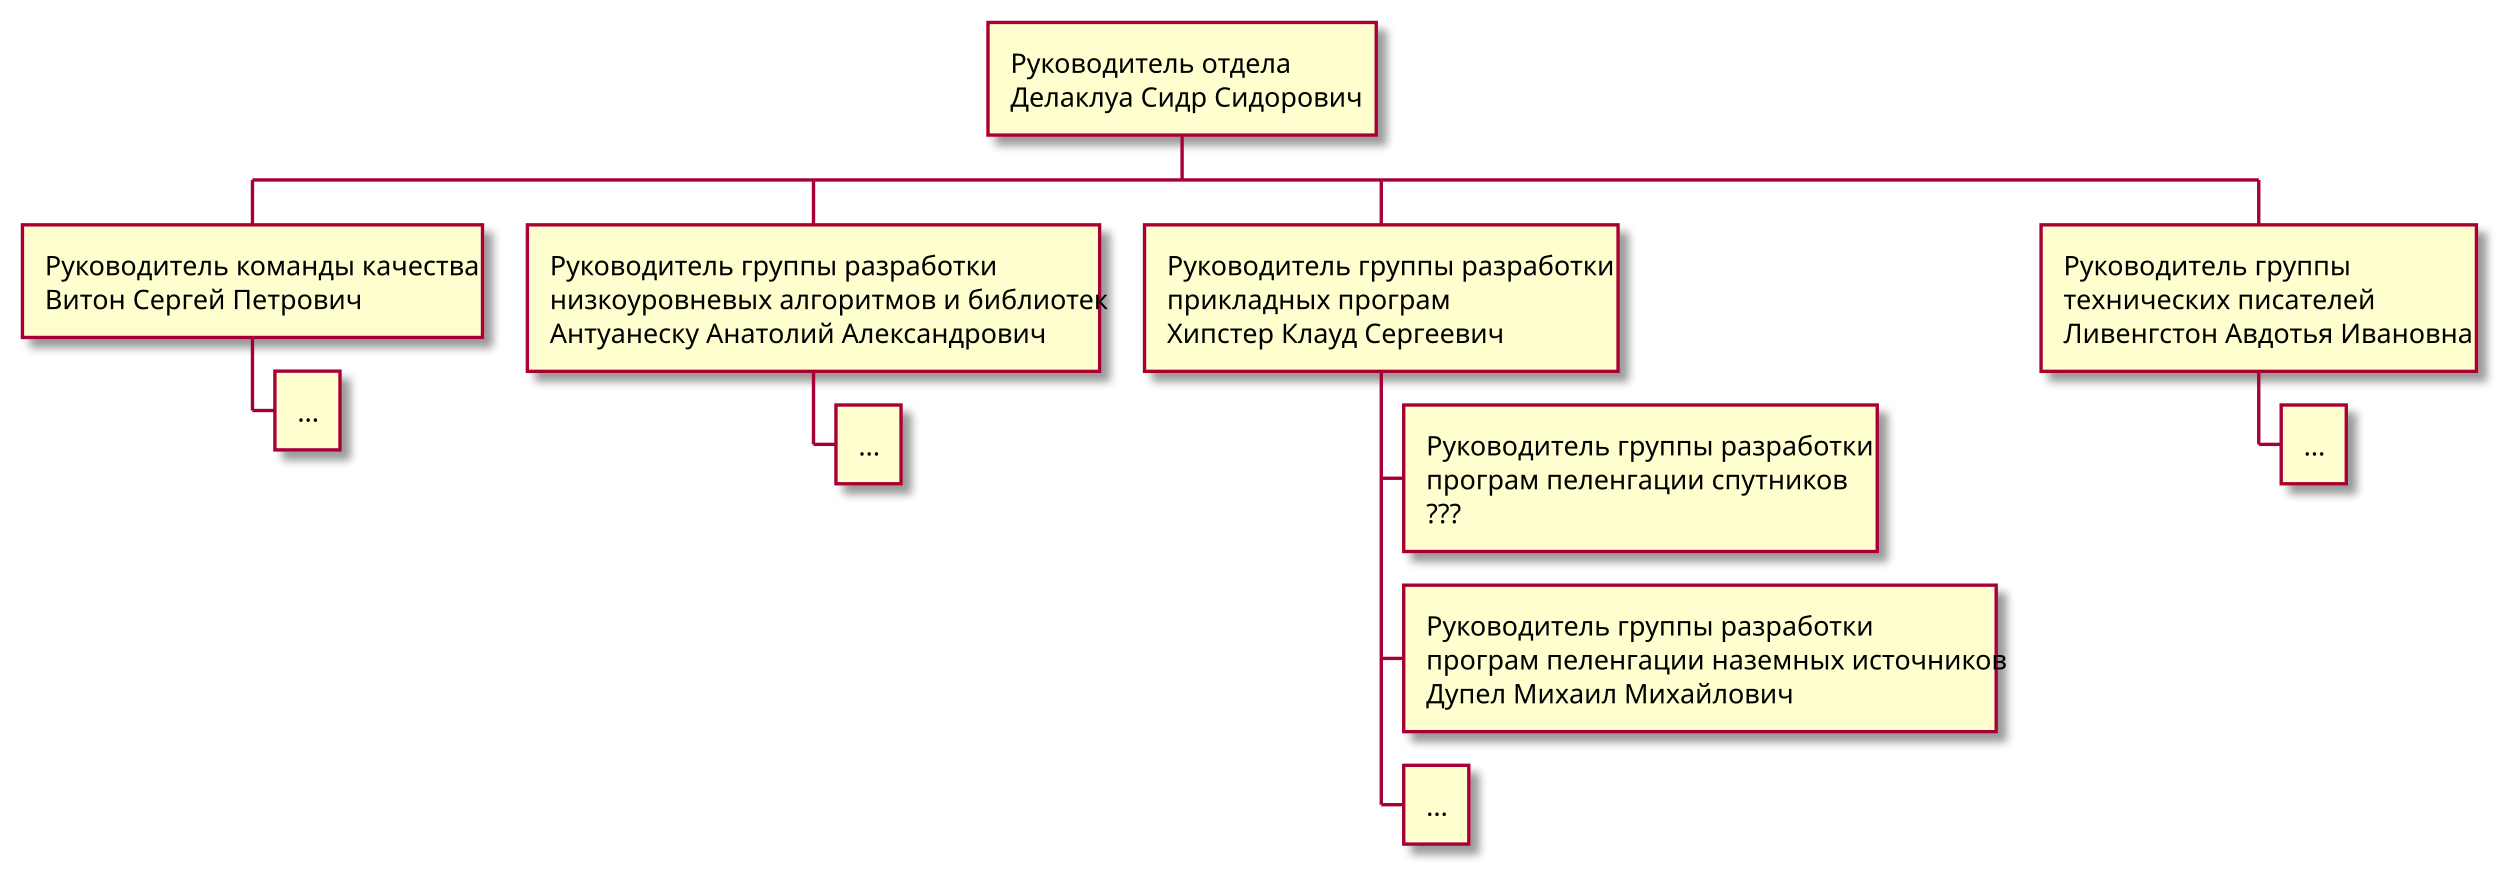
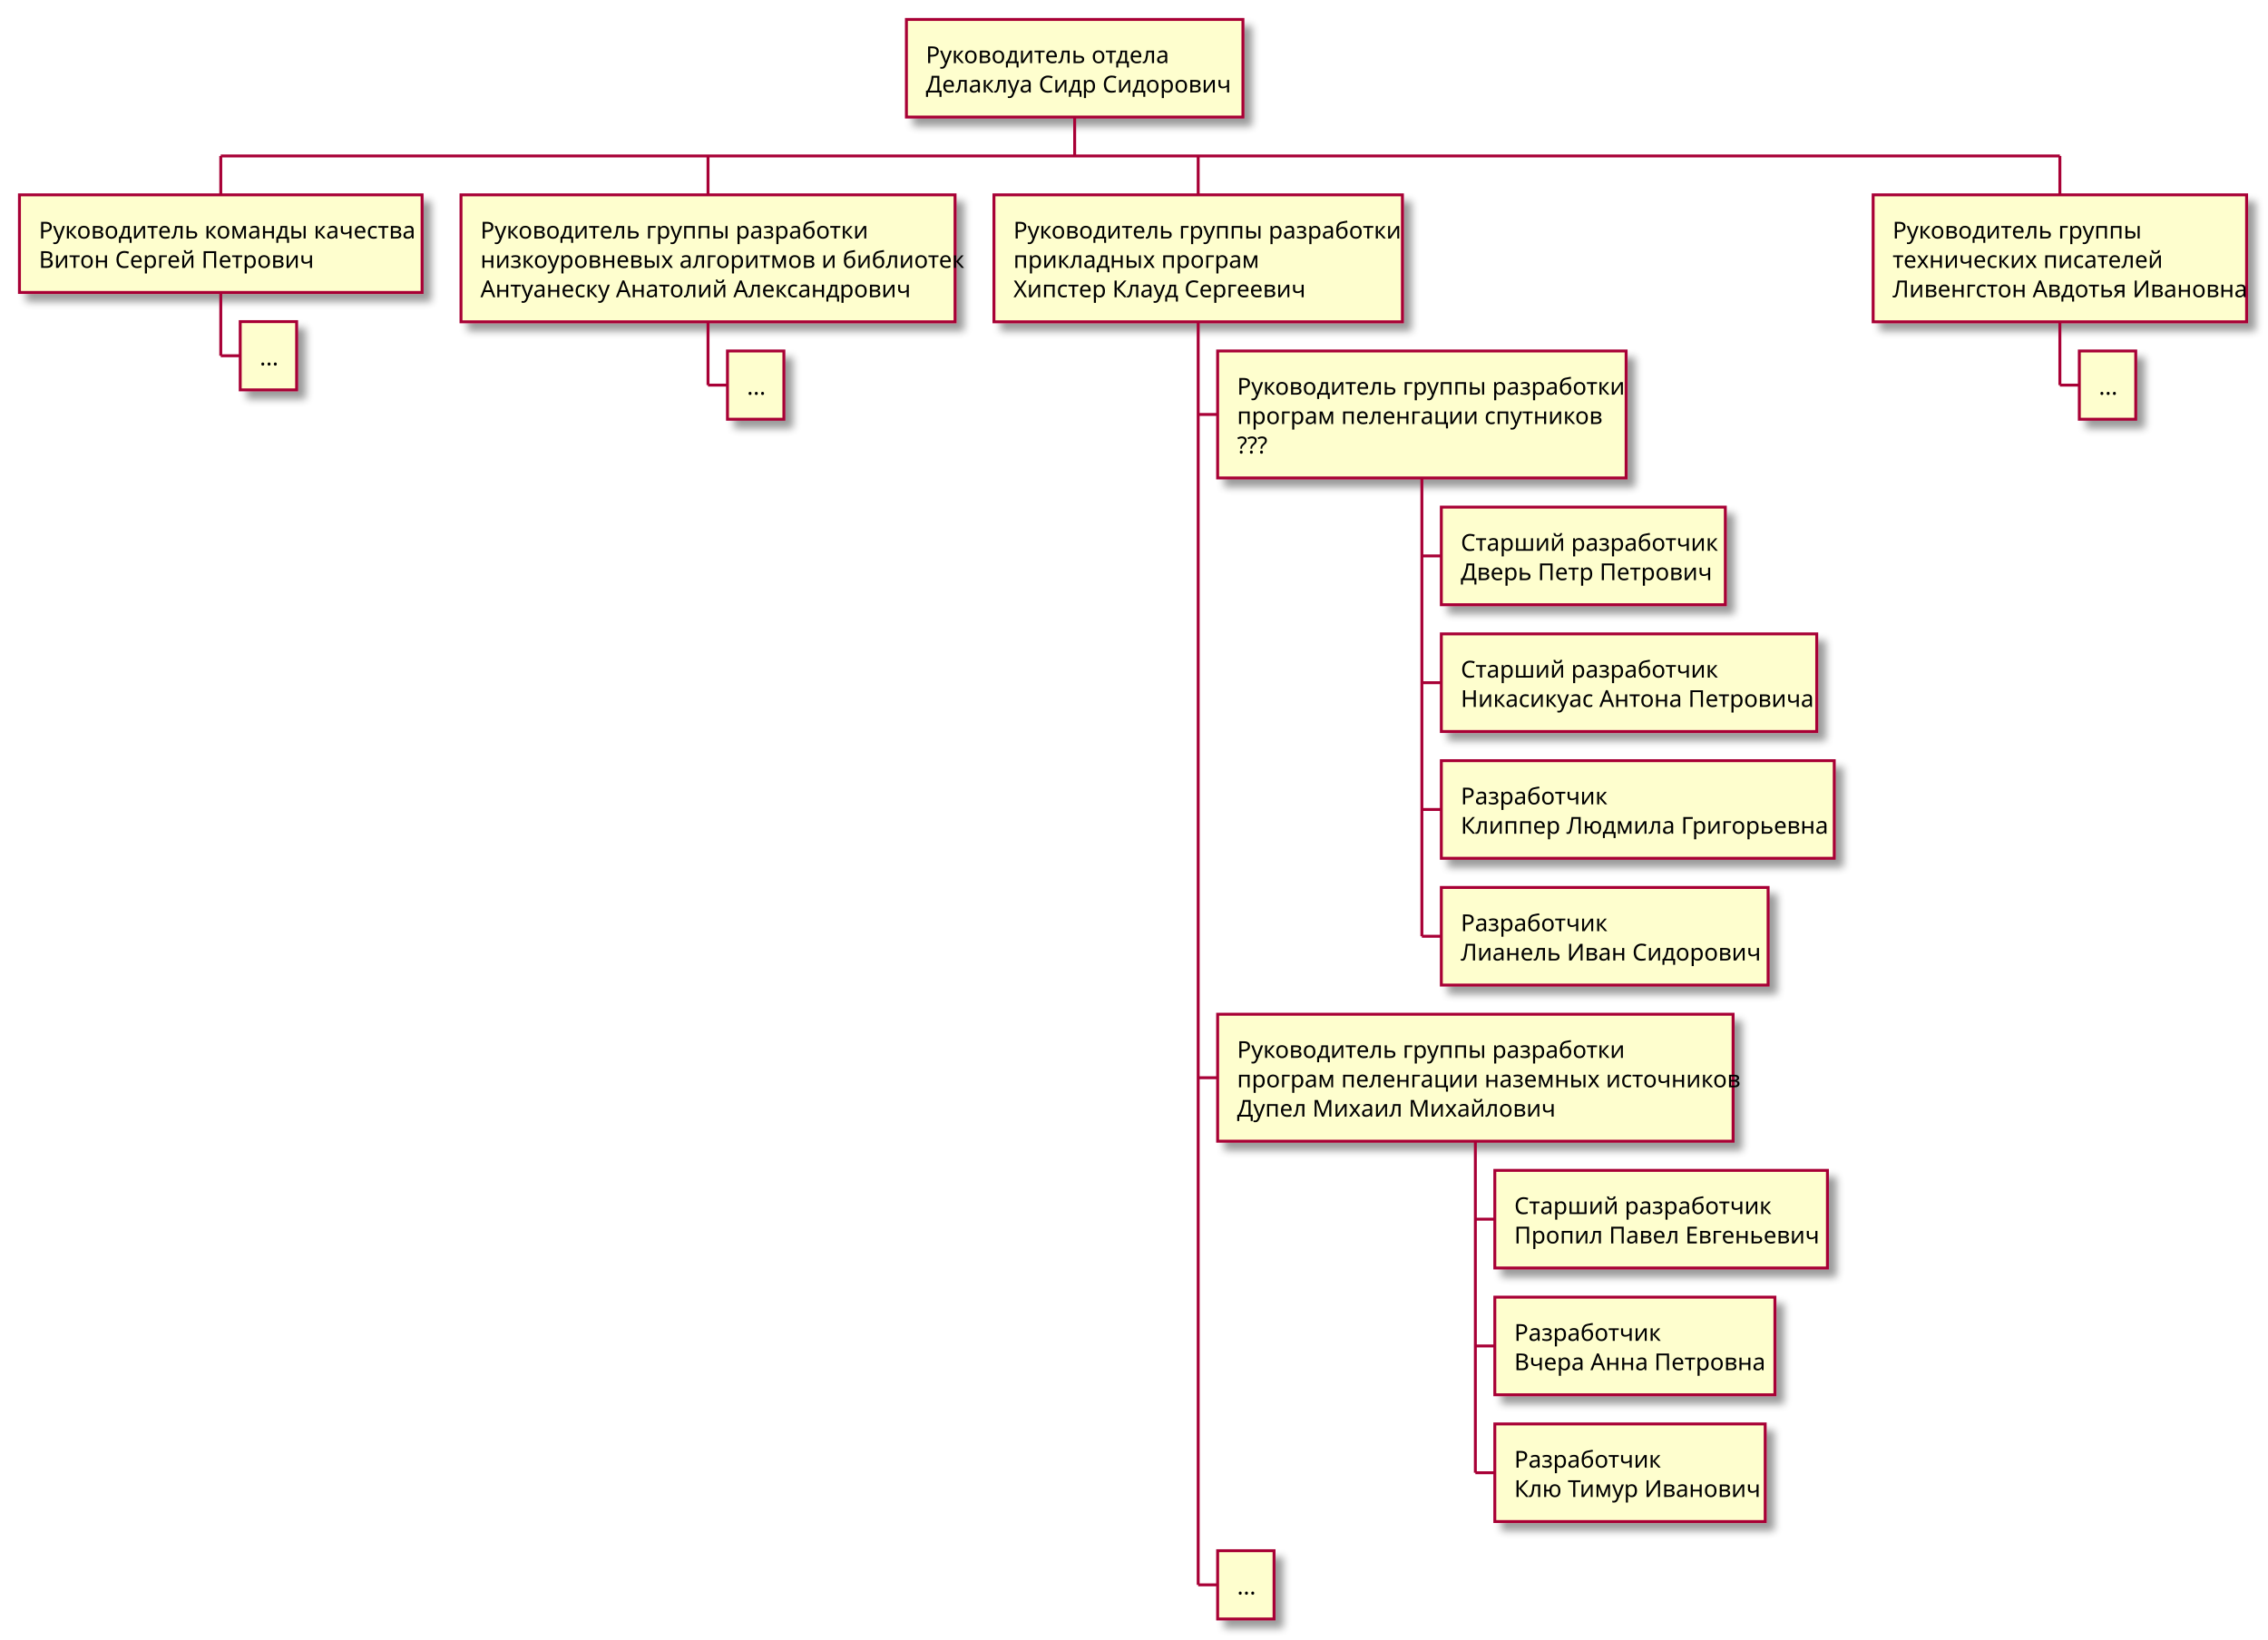
- <svg xmlns="http://www.w3.org/2000/svg" contentScriptType="application/ecmascript" contentStyleType="text/css" height="387px" preserveAspectRatio="none" style="width:1114px;height:387px;" version="1.1" viewBox="0 0 1114 387" width="1114px" zoomAndPan="magnify">
+ <svg xmlns="http://www.w3.org/2000/svg" contentScriptType="application/ecmascript" contentStyleType="text/css" height="843px" preserveAspectRatio="none" style="width:1166px;height:843px;" version="1.1" viewBox="0 0 1166 843" width="1166px" zoomAndPan="magnify">
  <defs>
-     <filter height="300%" id="ffuv82csbm3f8" width="300%" x="-1" y="-1">
+     <filter height="300%" id="f15ms5lw2ttg4b" width="300%" x="-1" y="-1">
      <feGaussianBlur result="blurOut" stdDeviation="2.0" />
      <feColorMatrix in="blurOut" result="blurOut2" type="matrix" values="0 0 0 0 0 0 0 0 0 0 0 0 0 0 0 0 0 0 .4 0" />
      <feOffset dx="4.0" dy="4.0" in="blurOut2" result="blurOut3" />
      <feBlend in="SourceGraphic" in2="blurOut3" mode="normal" />
    </filter>
  </defs>
  <g>
-     <rect fill="#FEFECE" filter="url(#ffuv82csbm3f8)" height="50.188" style="stroke: #A80036; stroke-width: 1.5;" width="173" x="440.25" y="10" />
-     <text fill="#000000" font-family="sans-serif" font-size="12" lengthAdjust="spacingAndGlyphs" textLength="123" x="450.25" y="32.457">Руководитель отдела</text>
-     <text fill="#000000" font-family="sans-serif" font-size="12" lengthAdjust="spacingAndGlyphs" textLength="153" x="450.25" y="47.551">Делаклуа Сидр Сидорович</text>
-     <line style="stroke: #A80036; stroke-width: 1.5;" x1="526.75" x2="526.75" y1="60.188" y2="80.188" />
-     <line style="stroke: #A80036; stroke-width: 1.5;" x1="112.5" x2="112.5" y1="80.188" y2="100.188" />
-     <rect fill="#FEFECE" filter="url(#ffuv82csbm3f8)" height="50.188" style="stroke: #A80036; stroke-width: 1.5;" width="205" x="10" y="100.188" />
-     <text fill="#000000" font-family="sans-serif" font-size="12" lengthAdjust="spacingAndGlyphs" textLength="185" x="20" y="122.644">Руководитель команды качества</text>
-     <text fill="#000000" font-family="sans-serif" font-size="12" lengthAdjust="spacingAndGlyphs" textLength="137" x="20" y="137.738">Витон Сергей Петрович</text>
-     <line style="stroke: #A80036; stroke-width: 1.5;" x1="112.5" x2="122.5" y1="182.922" y2="182.922" />
-     <rect fill="#FEFECE" filter="url(#ffuv82csbm3f8)" height="35.094" style="stroke: #A80036; stroke-width: 1.5;" width="29" x="122.5" y="165.375" />
-     <text fill="#000000" font-family="sans-serif" font-size="12" lengthAdjust="spacingAndGlyphs" textLength="9" x="132.5" y="187.832">...</text>
-     <line style="stroke: #A80036; stroke-width: 1.5;" x1="112.5" x2="112.5" y1="150.375" y2="182.922" />
-     <line style="stroke: #A80036; stroke-width: 1.5;" x1="362.5" x2="362.5" y1="80.188" y2="100.188" />
-     <rect fill="#FEFECE" filter="url(#ffuv82csbm3f8)" height="65.281" style="stroke: #A80036; stroke-width: 1.5;" width="255" x="235" y="100.188" />
-     <text fill="#000000" font-family="sans-serif" font-size="12" lengthAdjust="spacingAndGlyphs" textLength="191" x="245" y="122.644">Руководитель группы разработки</text>
-     <text fill="#000000" font-family="sans-serif" font-size="12" lengthAdjust="spacingAndGlyphs" textLength="235" x="245" y="137.738">низкоуровневых алгоритмов и библиотек</text>
-     <text fill="#000000" font-family="sans-serif" font-size="12" lengthAdjust="spacingAndGlyphs" textLength="214" x="245" y="152.832">Антуанеску Анатолий Александрович</text>
-     <line style="stroke: #A80036; stroke-width: 1.5;" x1="362.5" x2="372.5" y1="198.016" y2="198.016" />
-     <rect fill="#FEFECE" filter="url(#ffuv82csbm3f8)" height="35.094" style="stroke: #A80036; stroke-width: 1.5;" width="29" x="372.5" y="180.469" />
-     <text fill="#000000" font-family="sans-serif" font-size="12" lengthAdjust="spacingAndGlyphs" textLength="9" x="382.5" y="202.926">...</text>
-     <line style="stroke: #A80036; stroke-width: 1.5;" x1="362.5" x2="362.5" y1="165.469" y2="198.016" />
-     <line style="stroke: #A80036; stroke-width: 1.5;" x1="615.5" x2="615.5" y1="80.188" y2="100.188" />
-     <rect fill="#FEFECE" filter="url(#ffuv82csbm3f8)" height="65.281" style="stroke: #A80036; stroke-width: 1.5;" width="211" x="510" y="100.188" />
-     <text fill="#000000" font-family="sans-serif" font-size="12" lengthAdjust="spacingAndGlyphs" textLength="191" x="520" y="122.644">Руководитель группы разработки</text>
-     <text fill="#000000" font-family="sans-serif" font-size="12" lengthAdjust="spacingAndGlyphs" textLength="119" x="520" y="137.738">прикладных програм</text>
-     <text fill="#000000" font-family="sans-serif" font-size="12" lengthAdjust="spacingAndGlyphs" textLength="148" x="520" y="152.832">Хипстер Клауд Сергеевич</text>
-     <line style="stroke: #A80036; stroke-width: 1.5;" x1="615.5" x2="625.5" y1="213.109" y2="213.109" />
-     <rect fill="#FEFECE" filter="url(#ffuv82csbm3f8)" height="65.281" style="stroke: #A80036; stroke-width: 1.5;" width="211" x="625.5" y="180.469" />
-     <text fill="#000000" font-family="sans-serif" font-size="12" lengthAdjust="spacingAndGlyphs" textLength="191" x="635.5" y="202.926">Руководитель группы разработки</text>
-     <text fill="#000000" font-family="sans-serif" font-size="12" lengthAdjust="spacingAndGlyphs" textLength="177" x="635.5" y="218.019">програм пеленгации спутников</text>
-     <text fill="#000000" font-family="sans-serif" font-size="12" lengthAdjust="spacingAndGlyphs" textLength="21" x="635.5" y="233.113">???</text>
-     <line style="stroke: #A80036; stroke-width: 1.5;" x1="615.5" x2="625.5" y1="293.391" y2="293.391" />
-     <rect fill="#FEFECE" filter="url(#ffuv82csbm3f8)" height="65.281" style="stroke: #A80036; stroke-width: 1.5;" width="264" x="625.5" y="260.75" />
-     <text fill="#000000" font-family="sans-serif" font-size="12" lengthAdjust="spacingAndGlyphs" textLength="191" x="635.5" y="283.207">Руководитель группы разработки</text>
-     <text fill="#000000" font-family="sans-serif" font-size="12" lengthAdjust="spacingAndGlyphs" textLength="244" x="635.5" y="298.301">програм пеленгации наземных источников</text>
-     <text fill="#000000" font-family="sans-serif" font-size="12" lengthAdjust="spacingAndGlyphs" textLength="155" x="635.5" y="313.394">Дупел Михаил Михайлович</text>
-     <line style="stroke: #A80036; stroke-width: 1.5;" x1="615.5" x2="625.5" y1="358.578" y2="358.578" />
-     <rect fill="#FEFECE" filter="url(#ffuv82csbm3f8)" height="35.094" style="stroke: #A80036; stroke-width: 1.5;" width="29" x="625.5" y="341.031" />
-     <text fill="#000000" font-family="sans-serif" font-size="12" lengthAdjust="spacingAndGlyphs" textLength="9" x="635.5" y="363.488">...</text>
-     <line style="stroke: #A80036; stroke-width: 1.5;" x1="615.5" x2="615.5" y1="165.469" y2="358.578" />
-     <line style="stroke: #A80036; stroke-width: 1.5;" x1="1006.5" x2="1006.5" y1="80.188" y2="100.188" />
-     <rect fill="#FEFECE" filter="url(#ffuv82csbm3f8)" height="65.281" style="stroke: #A80036; stroke-width: 1.5;" width="194" x="909.5" y="100.188" />
-     <text fill="#000000" font-family="sans-serif" font-size="12" lengthAdjust="spacingAndGlyphs" textLength="122" x="919.5" y="122.644">Руководитель группы</text>
-     <text fill="#000000" font-family="sans-serif" font-size="12" lengthAdjust="spacingAndGlyphs" textLength="134" x="919.5" y="137.738">технических писателей</text>
-     <text fill="#000000" font-family="sans-serif" font-size="12" lengthAdjust="spacingAndGlyphs" textLength="174" x="919.5" y="152.832">Ливенгстон Авдотья Ивановна</text>
-     <line style="stroke: #A80036; stroke-width: 1.5;" x1="1006.5" x2="1016.5" y1="198.016" y2="198.016" />
-     <rect fill="#FEFECE" filter="url(#ffuv82csbm3f8)" height="35.094" style="stroke: #A80036; stroke-width: 1.5;" width="29" x="1016.5" y="180.469" />
-     <text fill="#000000" font-family="sans-serif" font-size="12" lengthAdjust="spacingAndGlyphs" textLength="9" x="1026.5" y="202.926">...</text>
-     <line style="stroke: #A80036; stroke-width: 1.5;" x1="1006.5" x2="1006.5" y1="165.469" y2="198.016" />
-     <line style="stroke: #A80036; stroke-width: 1.5;" x1="112.5" x2="1006.5" y1="80.188" y2="80.188" />
+     <rect fill="#FEFECE" filter="url(#f15ms5lw2ttg4b)" height="50.188" style="stroke: #A80036; stroke-width: 1.5;" width="173" x="466" y="10" />
+     <text fill="#000000" font-family="sans-serif" font-size="12" lengthAdjust="spacingAndGlyphs" textLength="122" x="476" y="32.457">Руководитель отдела</text>
+     <text fill="#000000" font-family="sans-serif" font-size="12" lengthAdjust="spacingAndGlyphs" textLength="153" x="476" y="47.551">Делаклуа Сидр Сидорович</text>
+     <line style="stroke: #A80036; stroke-width: 1.5;" x1="552.5" x2="552.5" y1="60.188" y2="80.188" />
+     <line style="stroke: #A80036; stroke-width: 1.5;" x1="113.5" x2="113.5" y1="80.188" y2="100.188" />
+     <rect fill="#FEFECE" filter="url(#f15ms5lw2ttg4b)" height="50.188" style="stroke: #A80036; stroke-width: 1.5;" width="207" x="10" y="100.188" />
+     <text fill="#000000" font-family="sans-serif" font-size="12" lengthAdjust="spacingAndGlyphs" textLength="187" x="20" y="122.644">Руководитель команды качества</text>
+     <text fill="#000000" font-family="sans-serif" font-size="12" lengthAdjust="spacingAndGlyphs" textLength="135" x="20" y="137.738">Витон Сергей Петрович</text>
+     <line style="stroke: #A80036; stroke-width: 1.5;" x1="113.5" x2="123.5" y1="182.922" y2="182.922" />
+     <rect fill="#FEFECE" filter="url(#f15ms5lw2ttg4b)" height="35.094" style="stroke: #A80036; stroke-width: 1.5;" width="29" x="123.5" y="165.375" />
+     <text fill="#000000" font-family="sans-serif" font-size="12" lengthAdjust="spacingAndGlyphs" textLength="9" x="133.5" y="187.832">...</text>
+     <line style="stroke: #A80036; stroke-width: 1.5;" x1="113.5" x2="113.5" y1="150.375" y2="182.922" />
+     <line style="stroke: #A80036; stroke-width: 1.5;" x1="364" x2="364" y1="80.188" y2="100.188" />
+     <rect fill="#FEFECE" filter="url(#f15ms5lw2ttg4b)" height="65.281" style="stroke: #A80036; stroke-width: 1.5;" width="254" x="237" y="100.188" />
+     <text fill="#000000" font-family="sans-serif" font-size="12" lengthAdjust="spacingAndGlyphs" textLength="190" x="247" y="122.644">Руководитель группы разработки</text>
+     <text fill="#000000" font-family="sans-serif" font-size="12" lengthAdjust="spacingAndGlyphs" textLength="234" x="247" y="137.738">низкоуровневых алгоритмов и библиотек</text>
+     <text fill="#000000" font-family="sans-serif" font-size="12" lengthAdjust="spacingAndGlyphs" textLength="209" x="247" y="152.832">Антуанеску Анатолий Александрович</text>
+     <line style="stroke: #A80036; stroke-width: 1.5;" x1="364" x2="374" y1="198.016" y2="198.016" />
+     <rect fill="#FEFECE" filter="url(#f15ms5lw2ttg4b)" height="35.094" style="stroke: #A80036; stroke-width: 1.5;" width="29" x="374" y="180.469" />
+     <text fill="#000000" font-family="sans-serif" font-size="12" lengthAdjust="spacingAndGlyphs" textLength="9" x="384" y="202.926">...</text>
+     <line style="stroke: #A80036; stroke-width: 1.5;" x1="364" x2="364" y1="165.469" y2="198.016" />
+     <line style="stroke: #A80036; stroke-width: 1.5;" x1="616" x2="616" y1="80.188" y2="100.188" />
+     <rect fill="#FEFECE" filter="url(#f15ms5lw2ttg4b)" height="65.281" style="stroke: #A80036; stroke-width: 1.5;" width="210" x="511" y="100.188" />
+     <text fill="#000000" font-family="sans-serif" font-size="12" lengthAdjust="spacingAndGlyphs" textLength="190" x="521" y="122.644">Руководитель группы разработки</text>
+     <text fill="#000000" font-family="sans-serif" font-size="12" lengthAdjust="spacingAndGlyphs" textLength="120" x="521" y="137.738">прикладных програм</text>
+     <text fill="#000000" font-family="sans-serif" font-size="12" lengthAdjust="spacingAndGlyphs" textLength="145" x="521" y="152.832">Хипстер Клауд Сергеевич</text>
+     <line style="stroke: #A80036; stroke-width: 1.5;" x1="616" x2="626" y1="213.109" y2="213.109" />
+     <rect fill="#FEFECE" filter="url(#f15ms5lw2ttg4b)" height="65.281" style="stroke: #A80036; stroke-width: 1.5;" width="210" x="626" y="180.469" />
+     <text fill="#000000" font-family="sans-serif" font-size="12" lengthAdjust="spacingAndGlyphs" textLength="190" x="636" y="202.926">Руководитель группы разработки</text>
+     <text fill="#000000" font-family="sans-serif" font-size="12" lengthAdjust="spacingAndGlyphs" textLength="177" x="636" y="218.019">програм пеленгации спутников</text>
+     <text fill="#000000" font-family="sans-serif" font-size="12" lengthAdjust="spacingAndGlyphs" textLength="21" x="636" y="233.113">???</text>
+     <line style="stroke: #A80036; stroke-width: 1.5;" x1="731" x2="741" y1="285.844" y2="285.844" />
+     <rect fill="#FEFECE" filter="url(#f15ms5lw2ttg4b)" height="50.188" style="stroke: #A80036; stroke-width: 1.5;" width="146" x="741" y="260.75" />
+     <text fill="#000000" font-family="sans-serif" font-size="12" lengthAdjust="spacingAndGlyphs" textLength="126" x="751" y="283.207">Старший разработчик</text>
+     <text fill="#000000" font-family="sans-serif" font-size="12" lengthAdjust="spacingAndGlyphs" textLength="123" x="751" y="298.301">Дверь Петр Петрович</text>
+     <line style="stroke: #A80036; stroke-width: 1.5;" x1="731" x2="741" y1="351.031" y2="351.031" />
+     <rect fill="#FEFECE" filter="url(#f15ms5lw2ttg4b)" height="50.188" style="stroke: #A80036; stroke-width: 1.5;" width="193" x="741" y="325.938" />
+     <text fill="#000000" font-family="sans-serif" font-size="12" lengthAdjust="spacingAndGlyphs" textLength="126" x="751" y="348.394">Старший разработчик</text>
+     <text fill="#000000" font-family="sans-serif" font-size="12" lengthAdjust="spacingAndGlyphs" textLength="173" x="751" y="363.488">Никасикуас Антона Петровича</text>
+     <line style="stroke: #A80036; stroke-width: 1.5;" x1="731" x2="741" y1="416.219" y2="416.219" />
+     <rect fill="#FEFECE" filter="url(#f15ms5lw2ttg4b)" height="50.188" style="stroke: #A80036; stroke-width: 1.5;" width="202" x="741" y="391.125" />
+     <text fill="#000000" font-family="sans-serif" font-size="12" lengthAdjust="spacingAndGlyphs" textLength="73" x="751" y="413.582">Разработчик</text>
+     <text fill="#000000" font-family="sans-serif" font-size="12" lengthAdjust="spacingAndGlyphs" textLength="182" x="751" y="428.676">Клиппер Людмила Григорьевна</text>
+     <line style="stroke: #A80036; stroke-width: 1.5;" x1="731" x2="741" y1="481.406" y2="481.406" />
+     <rect fill="#FEFECE" filter="url(#f15ms5lw2ttg4b)" height="50.188" style="stroke: #A80036; stroke-width: 1.5;" width="168" x="741" y="456.312" />
+     <text fill="#000000" font-family="sans-serif" font-size="12" lengthAdjust="spacingAndGlyphs" textLength="73" x="751" y="478.769">Разработчик</text>
+     <text fill="#000000" font-family="sans-serif" font-size="12" lengthAdjust="spacingAndGlyphs" textLength="148" x="751" y="493.863">Лианель Иван Сидорович</text>
+     <line style="stroke: #A80036; stroke-width: 1.5;" x1="731" x2="731" y1="245.75" y2="481.406" />
+     <line style="stroke: #A80036; stroke-width: 1.5;" x1="616" x2="626" y1="554.141" y2="554.141" />
+     <rect fill="#FEFECE" filter="url(#f15ms5lw2ttg4b)" height="65.281" style="stroke: #A80036; stroke-width: 1.5;" width="265" x="626" y="521.5" />
+     <text fill="#000000" font-family="sans-serif" font-size="12" lengthAdjust="spacingAndGlyphs" textLength="190" x="636" y="543.957">Руководитель группы разработки</text>
+     <text fill="#000000" font-family="sans-serif" font-size="12" lengthAdjust="spacingAndGlyphs" textLength="245" x="636" y="559.051">програм пеленгации наземных источников</text>
+     <text fill="#000000" font-family="sans-serif" font-size="12" lengthAdjust="spacingAndGlyphs" textLength="150" x="636" y="574.144">Дупел Михаил Михайлович</text>
+     <line style="stroke: #A80036; stroke-width: 1.5;" x1="758.5" x2="768.5" y1="626.875" y2="626.875" />
+     <rect fill="#FEFECE" filter="url(#f15ms5lw2ttg4b)" height="50.188" style="stroke: #A80036; stroke-width: 1.5;" width="171" x="768.5" y="601.781" />
+     <text fill="#000000" font-family="sans-serif" font-size="12" lengthAdjust="spacingAndGlyphs" textLength="126" x="778.5" y="624.238">Старший разработчик</text>
+     <text fill="#000000" font-family="sans-serif" font-size="12" lengthAdjust="spacingAndGlyphs" textLength="151" x="778.5" y="639.332">Пропил Павел Евгеньевич</text>
+     <line style="stroke: #A80036; stroke-width: 1.5;" x1="758.5" x2="768.5" y1="692.062" y2="692.062" />
+     <rect fill="#FEFECE" filter="url(#f15ms5lw2ttg4b)" height="50.188" style="stroke: #A80036; stroke-width: 1.5;" width="144" x="768.5" y="666.969" />
+     <text fill="#000000" font-family="sans-serif" font-size="12" lengthAdjust="spacingAndGlyphs" textLength="73" x="778.5" y="689.426">Разработчик</text>
+     <text fill="#000000" font-family="sans-serif" font-size="12" lengthAdjust="spacingAndGlyphs" textLength="124" x="778.5" y="704.519">Вчера Анна Петровна</text>
+     <line style="stroke: #A80036; stroke-width: 1.5;" x1="758.5" x2="768.5" y1="757.25" y2="757.25" />
+     <rect fill="#FEFECE" filter="url(#f15ms5lw2ttg4b)" height="50.188" style="stroke: #A80036; stroke-width: 1.5;" width="139" x="768.5" y="732.156" />
+     <text fill="#000000" font-family="sans-serif" font-size="12" lengthAdjust="spacingAndGlyphs" textLength="73" x="778.5" y="754.613">Разработчик</text>
+     <text fill="#000000" font-family="sans-serif" font-size="12" lengthAdjust="spacingAndGlyphs" textLength="119" x="778.5" y="769.707">Клю Тимур Иванович</text>
+     <line style="stroke: #A80036; stroke-width: 1.5;" x1="758.5" x2="758.5" y1="586.781" y2="757.25" />
+     <line style="stroke: #A80036; stroke-width: 1.5;" x1="616" x2="626" y1="814.891" y2="814.891" />
+     <rect fill="#FEFECE" filter="url(#f15ms5lw2ttg4b)" height="35.094" style="stroke: #A80036; stroke-width: 1.5;" width="29" x="626" y="797.344" />
+     <text fill="#000000" font-family="sans-serif" font-size="12" lengthAdjust="spacingAndGlyphs" textLength="9" x="636" y="819.801">...</text>
+     <line style="stroke: #A80036; stroke-width: 1.5;" x1="616" x2="616" y1="165.469" y2="814.891" />
+     <line style="stroke: #A80036; stroke-width: 1.5;" x1="1059" x2="1059" y1="80.188" y2="100.188" />
+     <rect fill="#FEFECE" filter="url(#f15ms5lw2ttg4b)" height="65.281" style="stroke: #A80036; stroke-width: 1.5;" width="192" x="963" y="100.188" />
+     <text fill="#000000" font-family="sans-serif" font-size="12" lengthAdjust="spacingAndGlyphs" textLength="121" x="973" y="122.644">Руководитель группы</text>
+     <text fill="#000000" font-family="sans-serif" font-size="12" lengthAdjust="spacingAndGlyphs" textLength="131" x="973" y="137.738">технических писателей</text>
+     <text fill="#000000" font-family="sans-serif" font-size="12" lengthAdjust="spacingAndGlyphs" textLength="172" x="973" y="152.832">Ливенгстон Авдотья Ивановна</text>
+     <line style="stroke: #A80036; stroke-width: 1.5;" x1="1059" x2="1069" y1="198.016" y2="198.016" />
+     <rect fill="#FEFECE" filter="url(#f15ms5lw2ttg4b)" height="35.094" style="stroke: #A80036; stroke-width: 1.5;" width="29" x="1069" y="180.469" />
+     <text fill="#000000" font-family="sans-serif" font-size="12" lengthAdjust="spacingAndGlyphs" textLength="9" x="1079" y="202.926">...</text>
+     <line style="stroke: #A80036; stroke-width: 1.5;" x1="1059" x2="1059" y1="165.469" y2="198.016" />
+     <line style="stroke: #A80036; stroke-width: 1.5;" x1="113.5" x2="1059" y1="80.188" y2="80.188" />
  </g>
</svg>
